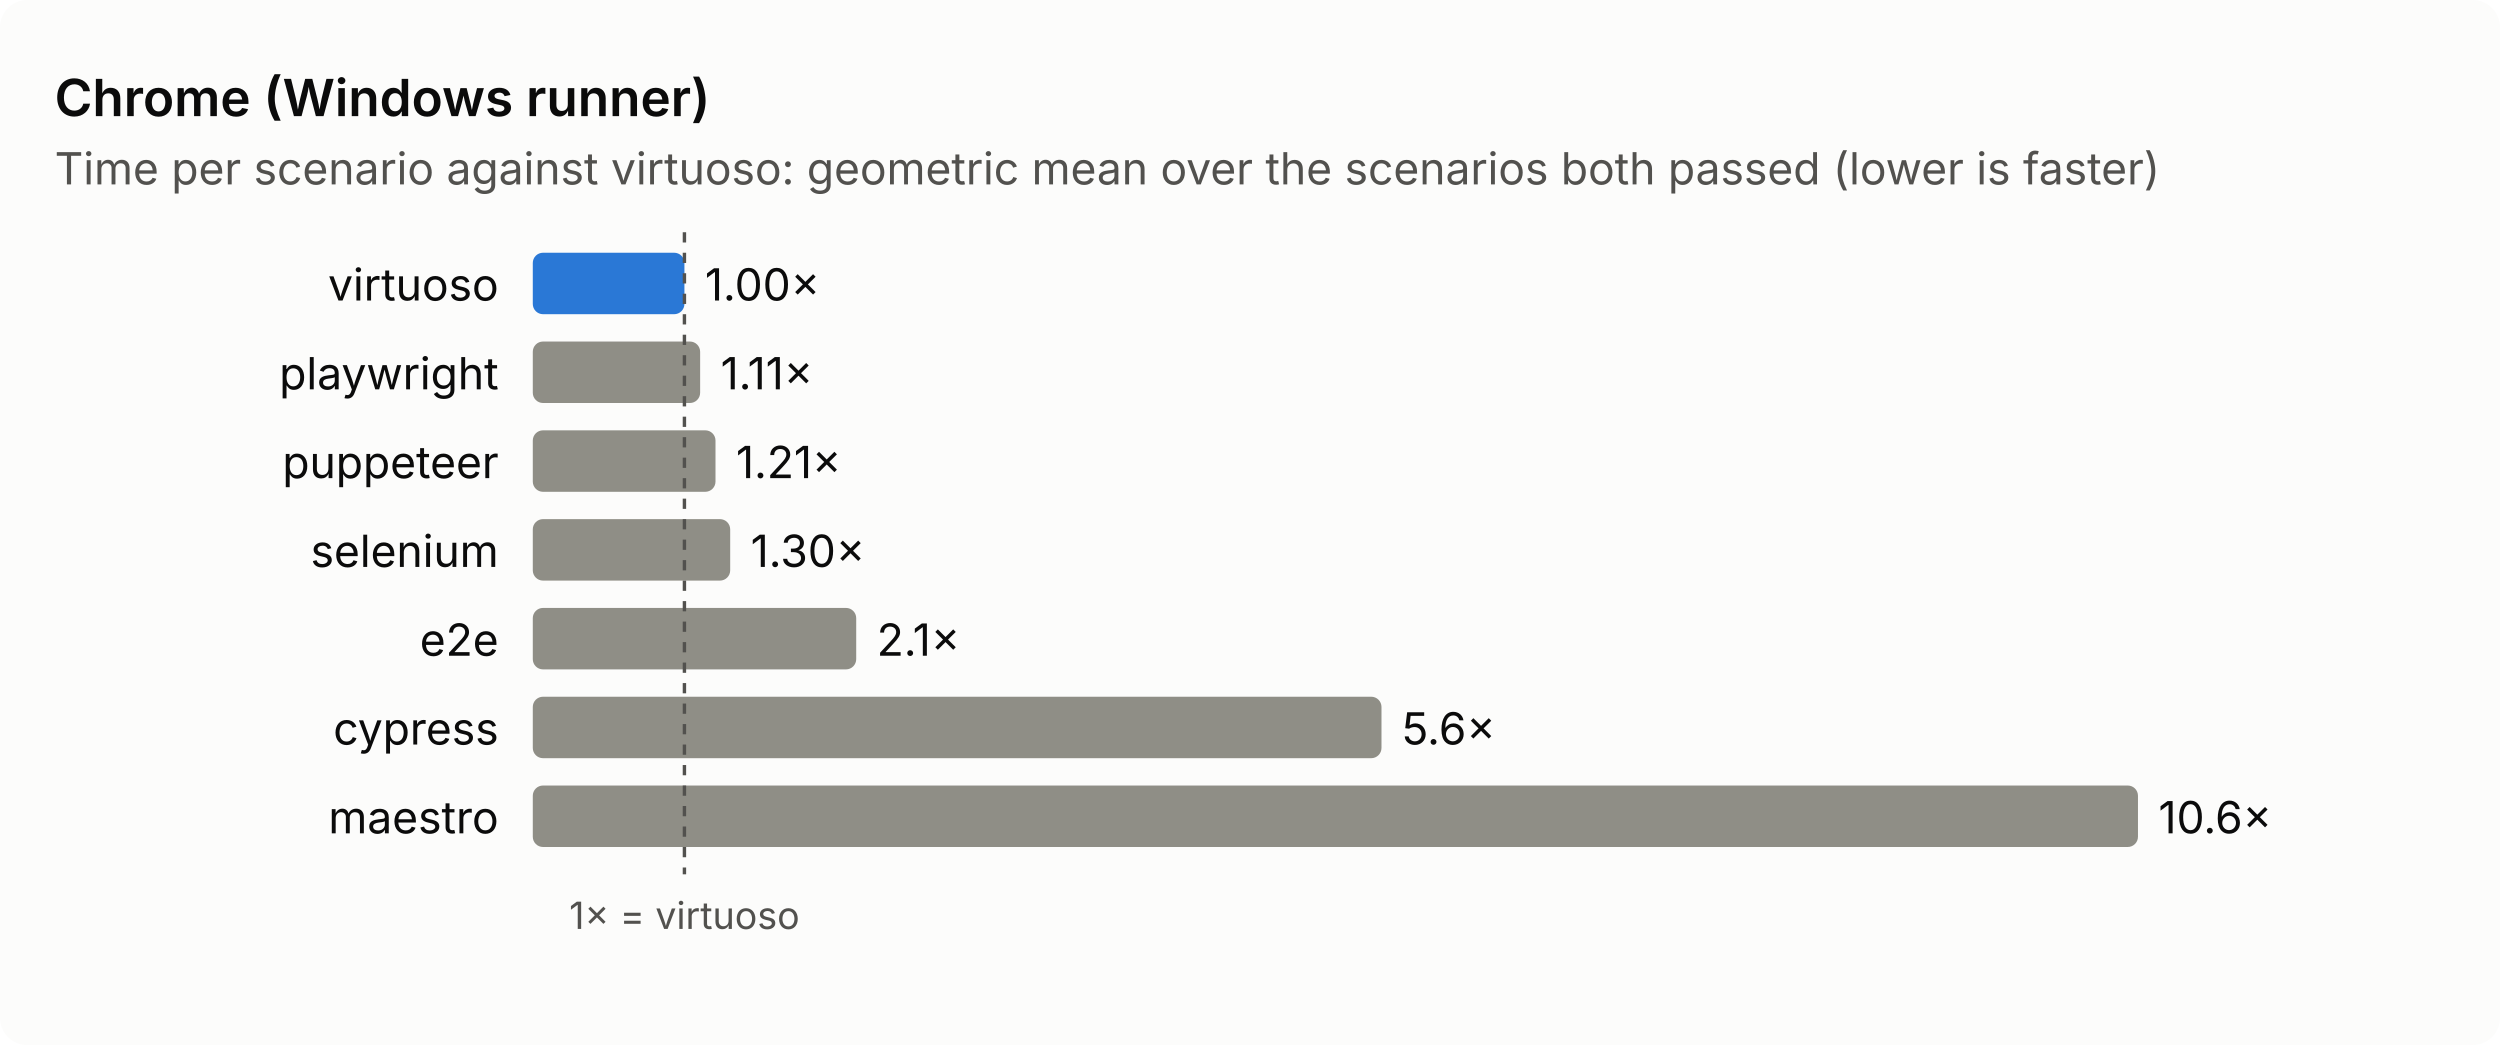
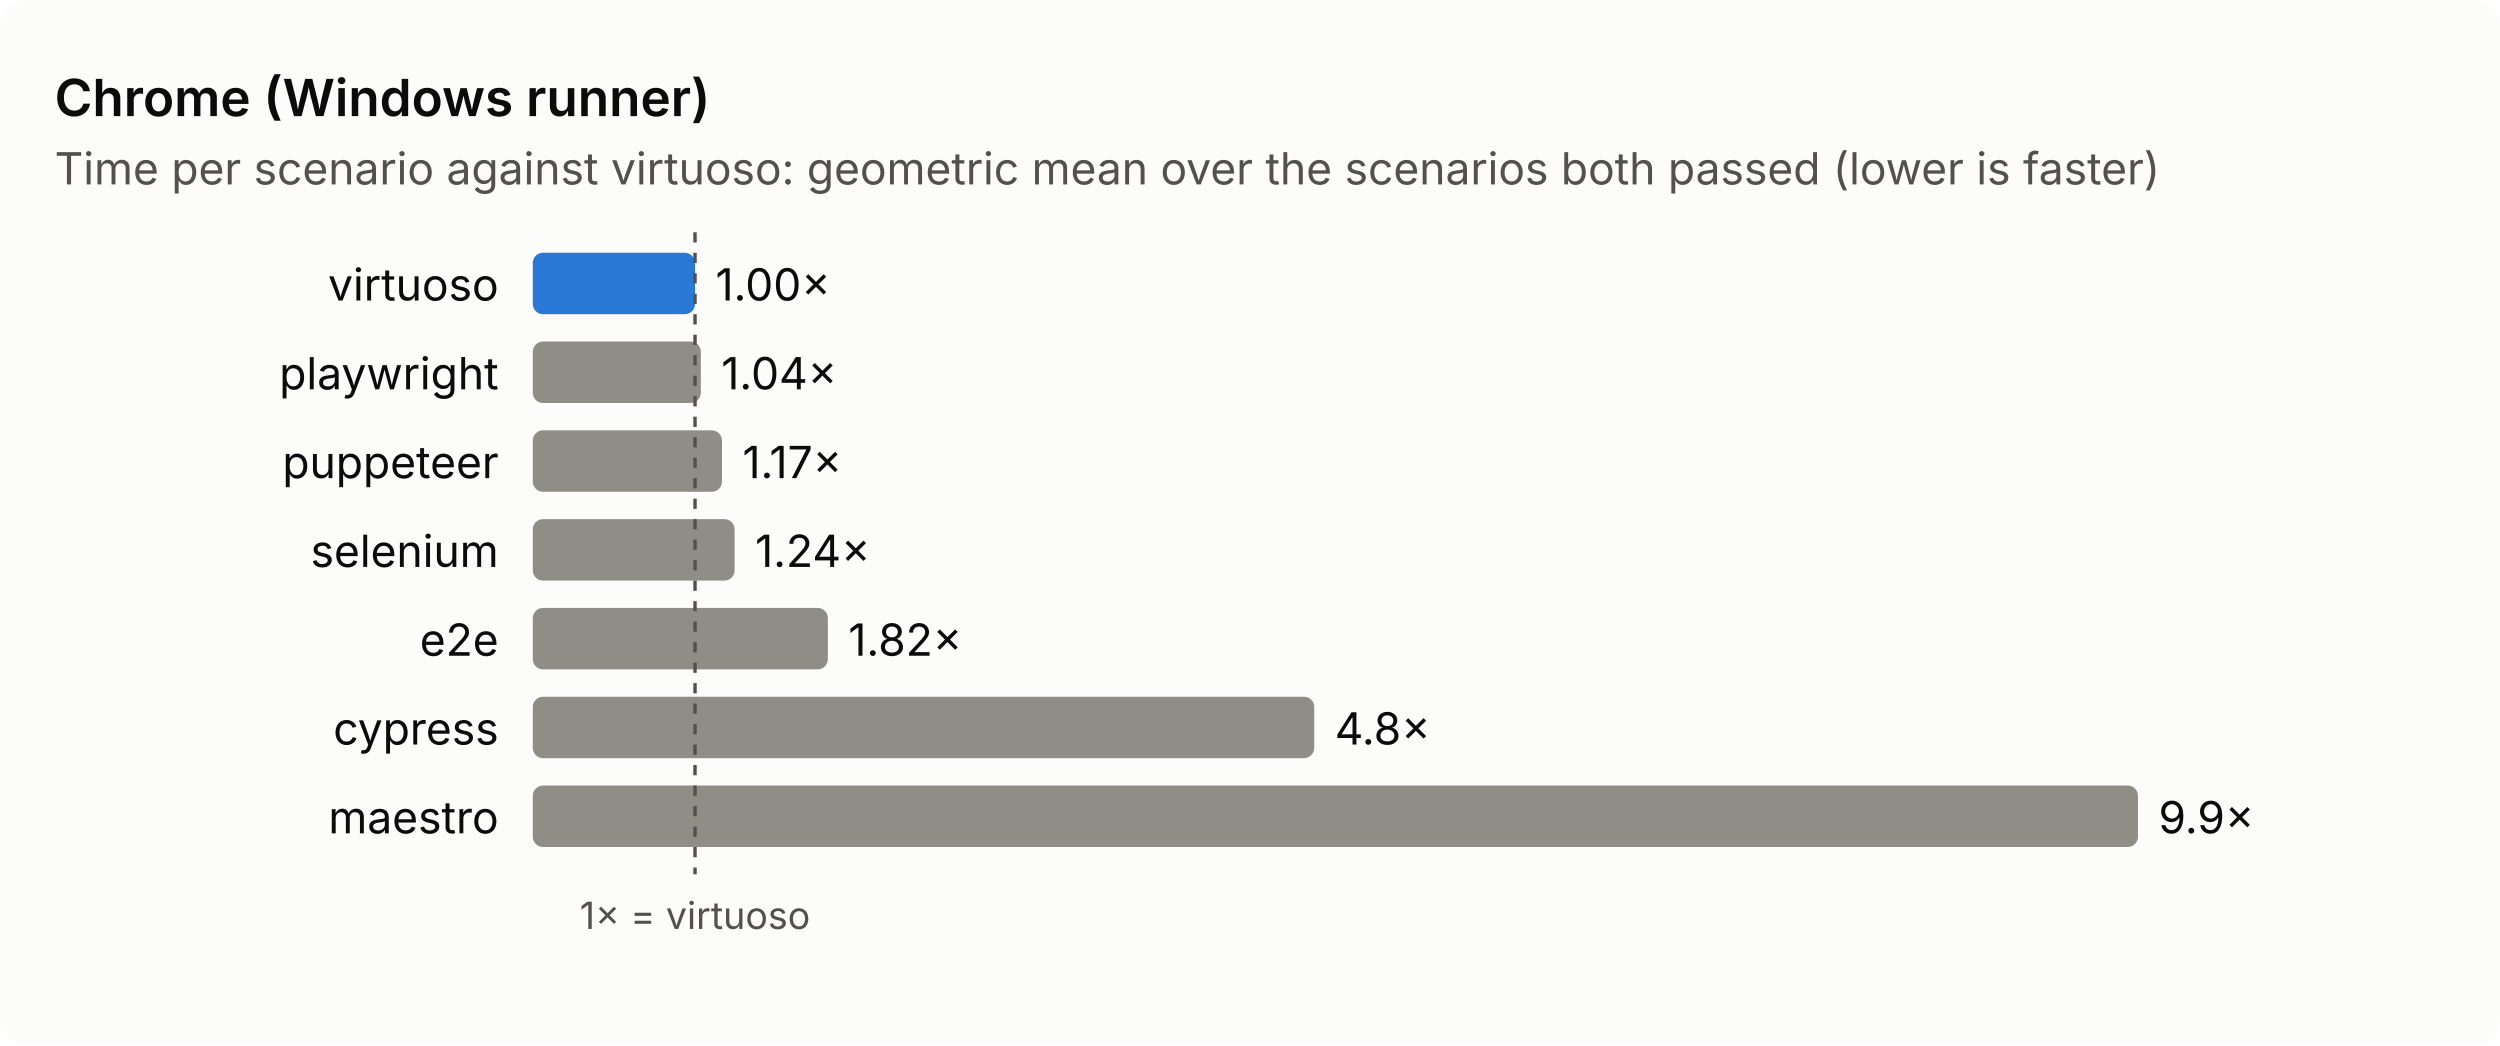
<svg xmlns="http://www.w3.org/2000/svg" viewBox="0 0 732 306" width="732" height="306" role="img" aria-label="Chrome (Windows runner): time per scenario against virtuoso">
  <style>text{font:13px system-ui,-apple-system,'Segoe UI',sans-serif;fill:#0b0b0b}.sub,.axis{fill:#52514e}.axis{font-size:11px}.title{font-size:15px;font-weight:600}.bg{fill:#fcfcfb}.bar{fill:#8f8e86}.base{fill:#2a78d6}.ref{stroke:#52514e;stroke-dasharray:3 3}@media (prefers-color-scheme: dark){.bg{fill:#1a1a19}text{fill:#f0efec}.sub,.axis{fill:#c3c2b7}.base{fill:#3987e5}.ref{stroke:#c3c2b7}}</style>
  <rect class="bg" width="732" height="306" rx="8" />
  <text class="title" x="16" y="34.0">Chrome (Windows runner)</text>
  <text class="sub" x="16" y="54.0">Time per scenario against virtuoso: geometric mean over the scenarios both passed (lower is faster)</text>
  <text x="146.0" y="88.0" text-anchor="end">virtuoso</text>
-   <rect class="bar base" x="156" y="74.0" width="44.4" height="18" rx="3" />
-   <text x="206.4" y="88.0">1.00×</text>
+   <rect class="bar base" x="156" y="74.0" width="47.5" height="18" rx="3" />
+   <text x="209.5" y="88.0">1.00×</text>
  <text x="146.0" y="114.0" text-anchor="end">playwright</text>
-   <rect class="bar" x="156" y="100.0" width="49.0" height="18" rx="3" />
-   <text x="211.0" y="114.0">1.11×</text>
+   <rect class="bar" x="156" y="100.0" width="49.2" height="18" rx="3" />
+   <text x="211.2" y="114.0">1.04×</text>
  <text x="146.0" y="140.0" text-anchor="end">puppeteer</text>
-   <rect class="bar" x="156" y="126.0" width="53.5" height="18" rx="3" />
-   <text x="215.5" y="140.0">1.21×</text>
+   <rect class="bar" x="156" y="126.0" width="55.4" height="18" rx="3" />
+   <text x="217.4" y="140.0">1.17×</text>
  <text x="146.0" y="166.0" text-anchor="end">selenium</text>
-   <rect class="bar" x="156" y="152.0" width="57.8" height="18" rx="3" />
-   <text x="219.8" y="166.0">1.30×</text>
+   <rect class="bar" x="156" y="152.0" width="59.1" height="18" rx="3" />
+   <text x="221.1" y="166.0">1.24×</text>
  <text x="146.0" y="192.0" text-anchor="end">e2e</text>
-   <rect class="bar" x="156" y="178.0" width="94.7" height="18" rx="3" />
-   <text x="256.7" y="192.0">2.1×</text>
+   <rect class="bar" x="156" y="178.0" width="86.4" height="18" rx="3" />
+   <text x="248.4" y="192.0">1.82×</text>
  <text x="146.0" y="218.0" text-anchor="end">cypress</text>
-   <rect class="bar" x="156" y="204.0" width="248.5" height="18" rx="3" />
-   <text x="410.5" y="218.0">5.6×</text>
+   <rect class="bar" x="156" y="204.0" width="228.8" height="18" rx="3" />
+   <text x="390.8" y="218.0">4.8×</text>
  <text x="146.0" y="244.0" text-anchor="end">maestro</text>
  <rect class="bar" x="156" y="230.0" width="470.0" height="18" rx="3" />
-   <text x="632.0" y="244.0">10.6×</text>
-   <line class="ref" x1="200.4" y1="68.0" x2="200.4" y2="256.0" />
-   <text class="axis" x="200.4" y="272.0" text-anchor="middle">1× = virtuoso</text>
+   <text x="632.0" y="244.0">9.9×</text>
+   <line class="ref" x1="203.5" y1="68.0" x2="203.5" y2="256.0" />
+   <text class="axis" x="203.5" y="272.0" text-anchor="middle">1× = virtuoso</text>
</svg>
